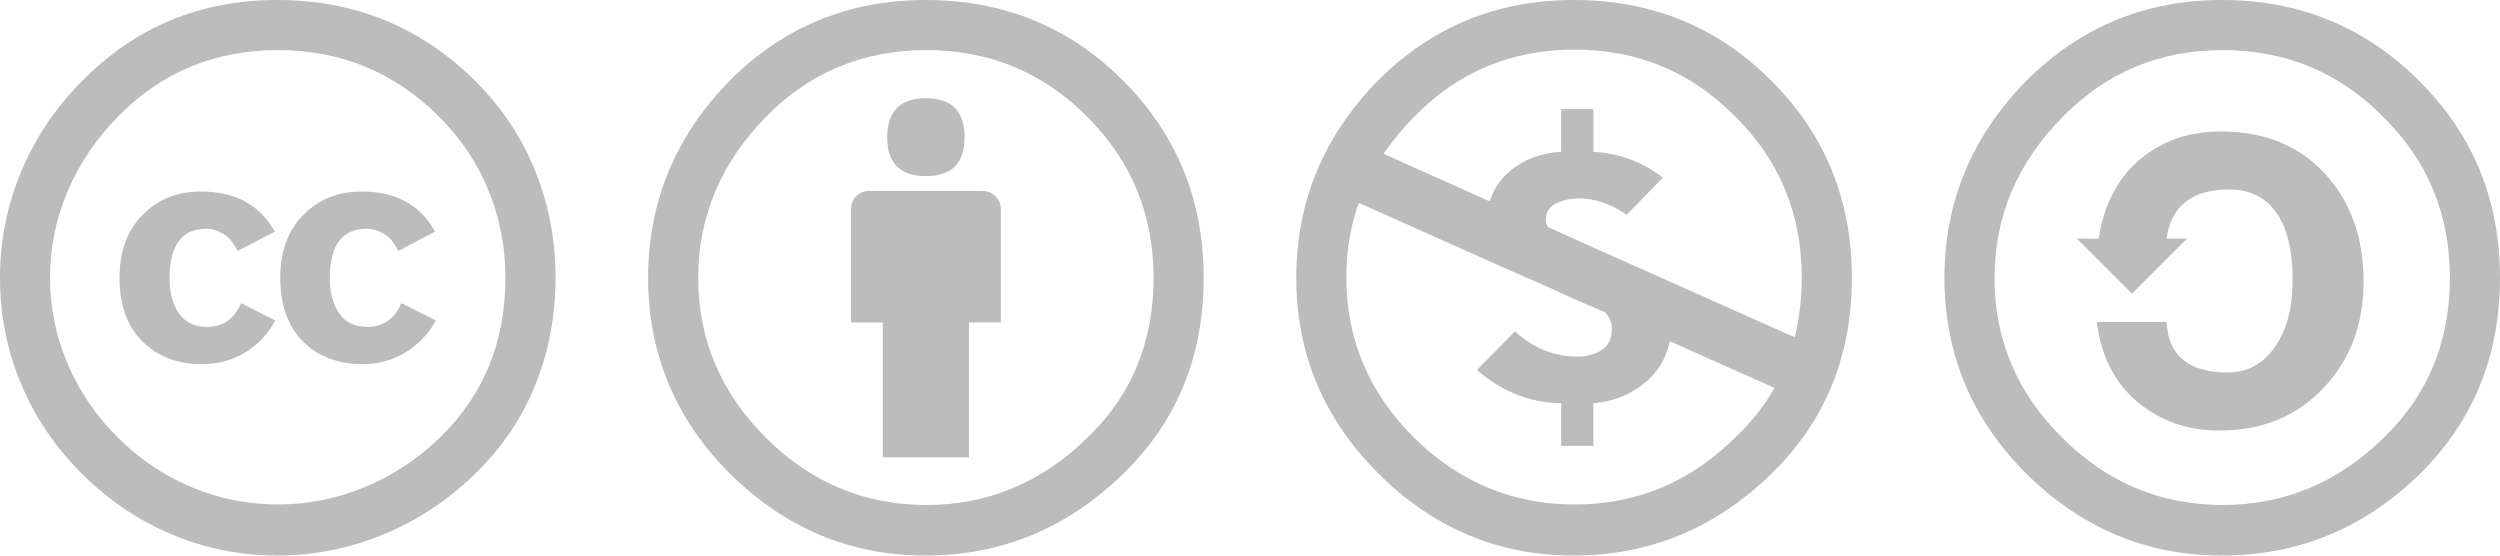
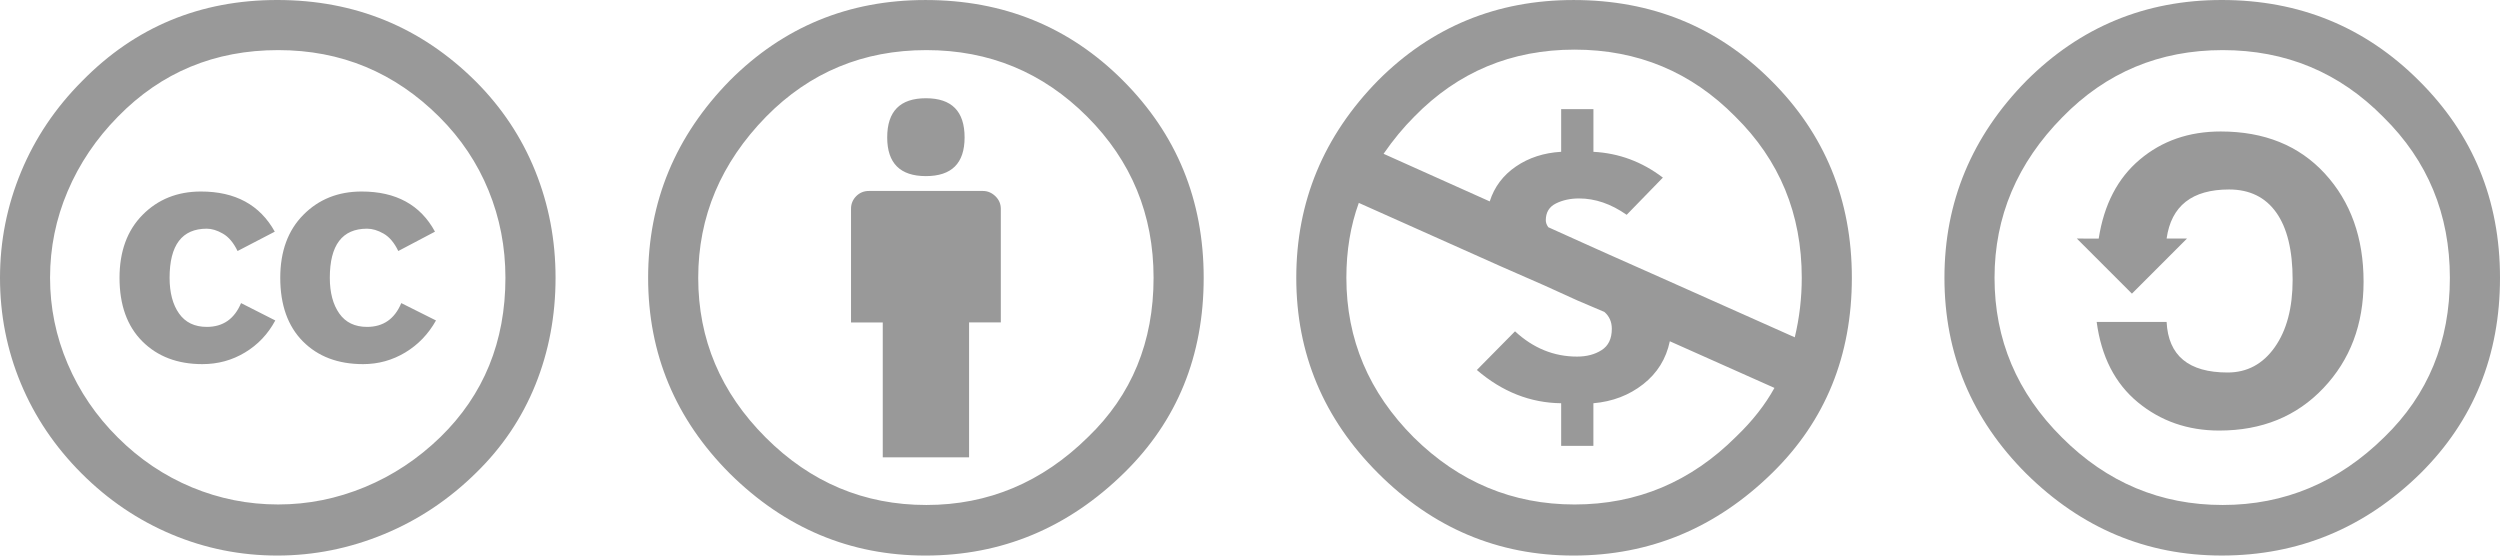
<svg xmlns="http://www.w3.org/2000/svg" version="1.1" id="svg2759" x="0px" y="0px" width="135px" height="30px" viewBox="0 0 135 30" enable-background="new 0 0 135 30" xml:space="preserve">
-   <path fill="#BCBCBC" d="M14.972,0c4.195,0,7.769,1.465,10.715,4.393c1.409,1.411,2.481,3.022,3.213,4.834  C29.632,11.04,30,12.963,30,14.999c0,2.054-0.363,3.978-1.085,5.771c-0.725,1.796-1.791,3.382-3.201,4.757  c-1.464,1.444-3.124,2.553-4.98,3.319C18.876,29.613,16.954,30,14.974,30c-1.982,0-3.881-0.379-5.692-1.139  c-1.812-0.759-3.438-1.857-4.875-3.294c-1.438-1.438-2.531-3.059-3.281-4.862C0.375,18.902,0,17,0,15  c0-1.982,0.379-3.888,1.138-5.719C1.897,7.45,3,5.812,4.446,4.366C7.302,1.457,10.812,0,14.972,0z M15.024,2.706  c-3.428,0-6.312,1.197-8.651,3.589c-1.179,1.196-2.085,2.54-2.719,4.031C3.019,11.816,2.703,13.375,2.703,15  c0,1.607,0.315,3.157,0.951,4.646c0.634,1.49,1.54,2.822,2.719,3.99c1.178,1.171,2.508,2.062,3.992,2.681  c1.48,0.614,3.034,0.924,4.659,0.924c1.607,0,3.164-0.312,4.676-0.938c1.51-0.625,2.869-1.524,4.085-2.704  c2.339-2.285,3.508-5.15,3.508-8.599c0-1.661-0.304-3.232-0.911-4.714c-0.605-1.482-1.49-2.804-2.65-3.964  C21.319,3.912,18.419,2.706,15.024,2.706z M14.838,12.51l-2.01,1.045c-0.215-0.445-0.478-0.759-0.79-0.938  c-0.312-0.18-0.604-0.268-0.871-0.268c-1.338,0-2.009,0.883-2.009,2.651c0,0.803,0.17,1.446,0.509,1.928  c0.34,0.482,0.84,0.724,1.5,0.724c0.876,0,1.491-0.428,1.85-1.285l1.849,0.938c-0.394,0.732-0.938,1.31-1.636,1.729  c-0.694,0.42-1.463,0.629-2.303,0.629c-1.339,0-2.42-0.41-3.242-1.231c-0.82-0.82-1.231-1.965-1.231-3.429  c0-1.429,0.416-2.562,1.246-3.401s1.879-1.26,3.147-1.26C12.704,10.34,14.034,11.062,14.838,12.51z M23.489,12.51l-1.982,1.045  c-0.214-0.445-0.478-0.759-0.79-0.938c-0.312-0.18-0.612-0.268-0.896-0.268c-1.339,0-2.011,0.883-2.011,2.651  c0,0.803,0.172,1.446,0.511,1.928c0.339,0.482,0.838,0.724,1.5,0.724c0.875,0,1.491-0.428,1.848-1.285l1.875,0.938  c-0.41,0.732-0.964,1.31-1.66,1.729s-1.455,0.629-2.276,0.629c-1.356,0-2.44-0.41-3.254-1.231c-0.812-0.82-1.22-1.965-1.22-3.429  c0-1.429,0.415-2.562,1.246-3.401c0.83-0.84,1.879-1.26,3.146-1.26C21.382,10.34,22.704,11.062,23.489,12.51z" />
-   <path fill="#BCBCBC" d="M49.974,0.001c4.213,0,7.767,1.446,10.659,4.339c2.91,2.911,4.366,6.465,4.366,10.661  c0,4.214-1.43,7.723-4.287,10.526C57.677,28.509,54.097,30,49.974,30c-4.056,0-7.572-1.473-10.555-4.42  c-2.945-2.947-4.42-6.473-4.42-10.579s1.475-7.66,4.42-10.66C42.312,1.447,45.829,0.001,49.974,0.001z M50.024,2.706  c-3.409,0-6.293,1.197-8.65,3.59c-2.447,2.5-3.67,5.402-3.67,8.705c0,3.321,1.214,6.196,3.643,8.624  c2.428,2.43,5.321,3.644,8.678,3.644c3.341,0,6.252-1.224,8.732-3.671c2.357-2.268,3.536-5.133,3.536-8.598  c0-3.41-1.196-6.312-3.589-8.705S53.419,2.706,50.024,2.706z M54.044,11.277v6.133H52.33v7.285h-4.661v-7.283h-1.714v-6.135  c0-0.269,0.094-0.495,0.28-0.684c0.188-0.188,0.416-0.281,0.684-0.281h6.161c0.25,0,0.474,0.095,0.669,0.281  C53.945,10.782,54.044,11.01,54.044,11.277z M47.909,7.421c0-1.41,0.695-2.116,2.09-2.116s2.089,0.705,2.089,2.116  c0,1.394-0.696,2.089-2.089,2.089S47.909,8.812,47.909,7.421z" />
-   <path fill="#BCBCBC" d="M84.973,0.001c4.213,0,7.768,1.446,10.66,4.339C98.543,7.232,100,10.786,100,15.001  c0,4.214-1.43,7.723-4.287,10.526C92.678,28.509,89.098,30,84.973,30c-4.07,0-7.59-1.481-10.553-4.445  c-2.947-2.946-4.421-6.465-4.421-10.554c0-4.106,1.474-7.661,4.421-10.661C77.311,1.447,80.83,0.001,84.973,0.001z M73.375,10.956  c-0.447,1.231-0.671,2.581-0.671,4.045c0,3.321,1.214,6.196,3.644,8.624c2.445,2.412,5.338,3.617,8.678,3.617  c3.377,0,6.285-1.224,8.732-3.67c0.875-0.841,1.562-1.716,2.062-2.625l-5.65-2.519c-0.197,0.945-0.676,1.72-1.434,2.316  c-0.762,0.598-1.656,0.941-2.693,1.031v2.303h-1.74v-2.303c-1.66-0.019-3.18-0.615-4.553-1.796l2.061-2.088  c0.982,0.91,2.1,1.365,3.35,1.365c0.518,0,0.961-0.115,1.326-0.35c0.365-0.23,0.551-0.614,0.551-1.15  c0-0.377-0.135-0.68-0.402-0.912l-1.447-0.615l-1.768-0.804l-2.383-1.045L73.375,10.956z M85.025,2.68  c-3.41,0-6.295,1.205-8.65,3.615c-0.59,0.59-1.145,1.26-1.662,2.01l5.732,2.571c0.25-0.786,0.725-1.415,1.42-1.889  s1.51-0.736,2.438-0.79V5.893h1.742v2.305c1.375,0.072,2.625,0.535,3.75,1.393L87.84,11.6c-0.842-0.59-1.697-0.884-2.572-0.884  c-0.465,0-0.879,0.089-1.244,0.269c-0.365,0.179-0.551,0.481-0.551,0.91c0,0.125,0.045,0.25,0.135,0.375l1.9,0.857l1.312,0.589  l2.41,1.071l7.688,3.428c0.252-1.053,0.377-2.125,0.377-3.214c0-3.446-1.197-6.348-3.59-8.706  C91.33,3.885,88.436,2.68,85.025,2.68z" />
-   <path fill="#BCBCBC" d="M119.973,0c4.195,0,7.75,1.456,10.66,4.366C133.543,7.26,135,10.804,135,15c0,4.197-1.43,7.714-4.287,10.554  c-3.018,2.963-6.598,4.445-10.74,4.445c-4.055,0-7.57-1.473-10.553-4.42C106.473,22.634,105,19.107,105,15  c0-4.089,1.473-7.633,4.42-10.633C112.33,1.456,115.848,0,119.973,0z M120.025,2.706c-3.41,0-6.295,1.206-8.65,3.617  c-2.447,2.481-3.67,5.375-3.67,8.678c0,3.339,1.213,6.214,3.643,8.625c2.428,2.43,5.32,3.643,8.678,3.643  c3.34,0,6.252-1.223,8.732-3.668c2.357-2.287,3.535-5.151,3.535-8.599c0-3.428-1.195-6.321-3.588-8.678  C126.33,3.911,123.436,2.706,120.025,2.706z M113.33,12.884c0.285-1.84,1.025-3.264,2.223-4.271c1.197-1.009,2.65-1.513,4.365-1.513  c2.355,0,4.232,0.758,5.625,2.275s2.09,3.464,2.09,5.839c0,2.304-0.723,4.22-2.17,5.745c-1.447,1.527-3.32,2.291-5.625,2.291  c-1.697,0-3.16-0.51-4.395-1.527c-1.232-1.017-1.973-2.465-2.223-4.34h3.777c0.09,1.822,1.188,2.732,3.295,2.732  c1.053,0,1.902-0.455,2.545-1.365s0.965-2.125,0.965-3.643c0-1.59-0.295-2.8-0.883-3.629c-0.59-0.83-1.439-1.246-2.547-1.246  c-2,0-3.125,0.883-3.375,2.65h1.1l-2.973,2.975l-2.975-2.975L113.33,12.884L113.33,12.884z" />
+   <path fill="#999999" d="M14.972,0c4.195,0,7.769,1.465,10.715,4.393c1.409,1.411,2.481,3.022,3.213,4.834  C29.632,11.04,30,12.963,30,14.999c0,2.054-0.363,3.978-1.085,5.771c-0.725,1.796-1.791,3.382-3.201,4.757  c-1.464,1.444-3.124,2.553-4.98,3.319C18.876,29.613,16.954,30,14.974,30c-1.982,0-3.881-0.379-5.692-1.139  c-1.812-0.759-3.438-1.857-4.875-3.294c-1.438-1.438-2.531-3.059-3.281-4.862C0.375,18.902,0,17,0,15  c0-1.982,0.379-3.888,1.138-5.719C1.897,7.45,3,5.812,4.446,4.366C7.302,1.457,10.812,0,14.972,0z M15.024,2.706  c-3.428,0-6.312,1.197-8.651,3.589c-1.179,1.196-2.085,2.54-2.719,4.031C3.019,11.816,2.703,13.375,2.703,15  c0,1.607,0.315,3.157,0.951,4.646c0.634,1.49,1.54,2.822,2.719,3.99c1.178,1.171,2.508,2.062,3.992,2.681  c1.48,0.614,3.034,0.924,4.659,0.924c1.607,0,3.164-0.312,4.676-0.938c1.51-0.625,2.869-1.524,4.085-2.704  c2.339-2.285,3.508-5.15,3.508-8.599c0-1.661-0.304-3.232-0.911-4.714c-0.605-1.482-1.49-2.804-2.65-3.964  C21.319,3.912,18.419,2.706,15.024,2.706z M14.838,12.51l-2.01,1.045c-0.215-0.445-0.478-0.759-0.79-0.938  c-0.312-0.18-0.604-0.268-0.871-0.268c-1.338,0-2.009,0.883-2.009,2.651c0,0.803,0.17,1.446,0.509,1.928  c0.34,0.482,0.84,0.724,1.5,0.724c0.876,0,1.491-0.428,1.85-1.285l1.849,0.938c-0.394,0.732-0.938,1.31-1.636,1.729  c-0.694,0.42-1.463,0.629-2.303,0.629c-1.339,0-2.42-0.41-3.242-1.231c-0.82-0.82-1.231-1.965-1.231-3.429  c0-1.429,0.416-2.562,1.246-3.401s1.879-1.26,3.147-1.26C12.704,10.34,14.034,11.062,14.838,12.51z M23.489,12.51l-1.982,1.045  c-0.214-0.445-0.478-0.759-0.79-0.938c-0.312-0.18-0.612-0.268-0.896-0.268c-1.339,0-2.011,0.883-2.011,2.651  c0,0.803,0.172,1.446,0.511,1.928c0.339,0.482,0.838,0.724,1.5,0.724c0.875,0,1.491-0.428,1.848-1.285l1.875,0.938  c-0.41,0.732-0.964,1.31-1.66,1.729s-1.455,0.629-2.276,0.629c-1.356,0-2.44-0.41-3.254-1.231c-0.812-0.82-1.22-1.965-1.22-3.429  c0-1.429,0.415-2.562,1.246-3.401c0.83-0.84,1.879-1.26,3.146-1.26C21.382,10.34,22.704,11.062,23.489,12.51z" />
+   <path fill="#999999" d="M49.974,0.001c4.213,0,7.767,1.446,10.659,4.339c2.91,2.911,4.366,6.465,4.366,10.661  c0,4.214-1.43,7.723-4.287,10.526C57.677,28.509,54.097,30,49.974,30c-4.056,0-7.572-1.473-10.555-4.42  c-2.945-2.947-4.42-6.473-4.42-10.579s1.475-7.66,4.42-10.66C42.312,1.447,45.829,0.001,49.974,0.001z M50.024,2.706  c-3.409,0-6.293,1.197-8.65,3.59c-2.447,2.5-3.67,5.402-3.67,8.705c0,3.321,1.214,6.196,3.643,8.624  c2.428,2.43,5.321,3.644,8.678,3.644c3.341,0,6.252-1.224,8.732-3.671c2.357-2.268,3.536-5.133,3.536-8.598  c0-3.41-1.196-6.312-3.589-8.705S53.419,2.706,50.024,2.706z M54.044,11.277v6.133H52.33v7.285h-4.661v-7.283h-1.714v-6.135  c0-0.269,0.094-0.495,0.28-0.684c0.188-0.188,0.416-0.281,0.684-0.281h6.161c0.25,0,0.474,0.095,0.669,0.281  C53.945,10.782,54.044,11.01,54.044,11.277z M47.909,7.421c0-1.41,0.695-2.116,2.09-2.116s2.089,0.705,2.089,2.116  c0,1.394-0.696,2.089-2.089,2.089S47.909,8.812,47.909,7.421z" />
+   <path fill="#999999" d="M84.973,0.001c4.213,0,7.768,1.446,10.66,4.339C98.543,7.232,100,10.786,100,15.001  c0,4.214-1.43,7.723-4.287,10.526C92.678,28.509,89.098,30,84.973,30c-4.07,0-7.59-1.481-10.553-4.445  c-2.947-2.946-4.421-6.465-4.421-10.554c0-4.106,1.474-7.661,4.421-10.661C77.311,1.447,80.83,0.001,84.973,0.001z M73.375,10.956  c-0.447,1.231-0.671,2.581-0.671,4.045c0,3.321,1.214,6.196,3.644,8.624c2.445,2.412,5.338,3.617,8.678,3.617  c3.377,0,6.285-1.224,8.732-3.67c0.875-0.841,1.562-1.716,2.062-2.625l-5.65-2.519c-0.197,0.945-0.676,1.72-1.434,2.316  c-0.762,0.598-1.656,0.941-2.693,1.031v2.303h-1.74v-2.303c-1.66-0.019-3.18-0.615-4.553-1.796l2.061-2.088  c0.982,0.91,2.1,1.365,3.35,1.365c0.518,0,0.961-0.115,1.326-0.35c0.365-0.23,0.551-0.614,0.551-1.15  c0-0.377-0.135-0.68-0.402-0.912l-1.447-0.615l-1.768-0.804l-2.383-1.045L73.375,10.956z M85.025,2.68  c-3.41,0-6.295,1.205-8.65,3.615c-0.59,0.59-1.145,1.26-1.662,2.01l5.732,2.571c0.25-0.786,0.725-1.415,1.42-1.889  s1.51-0.736,2.438-0.79V5.893h1.742v2.305c1.375,0.072,2.625,0.535,3.75,1.393L87.84,11.6c-0.842-0.59-1.697-0.884-2.572-0.884  c-0.465,0-0.879,0.089-1.244,0.269c-0.365,0.179-0.551,0.481-0.551,0.91c0,0.125,0.045,0.25,0.135,0.375l1.9,0.857l1.312,0.589  l2.41,1.071l7.688,3.428c0.252-1.053,0.377-2.125,0.377-3.214c0-3.446-1.197-6.348-3.59-8.706  C91.33,3.885,88.436,2.68,85.025,2.68z" />
+   <path fill="#999999" d="M119.973,0c4.195,0,7.75,1.456,10.66,4.366C133.543,7.26,135,10.804,135,15c0,4.197-1.43,7.714-4.287,10.554  c-3.018,2.963-6.598,4.445-10.74,4.445c-4.055,0-7.57-1.473-10.553-4.42C106.473,22.634,105,19.107,105,15  c0-4.089,1.473-7.633,4.42-10.633C112.33,1.456,115.848,0,119.973,0z M120.025,2.706c-3.41,0-6.295,1.206-8.65,3.617  c-2.447,2.481-3.67,5.375-3.67,8.678c0,3.339,1.213,6.214,3.643,8.625c2.428,2.43,5.32,3.643,8.678,3.643  c3.34,0,6.252-1.223,8.732-3.668c2.357-2.287,3.535-5.151,3.535-8.599c0-3.428-1.195-6.321-3.588-8.678  C126.33,3.911,123.436,2.706,120.025,2.706z M113.33,12.884c0.285-1.84,1.025-3.264,2.223-4.271c1.197-1.009,2.65-1.513,4.365-1.513  c2.355,0,4.232,0.758,5.625,2.275s2.09,3.464,2.09,5.839c0,2.304-0.723,4.22-2.17,5.745c-1.447,1.527-3.32,2.291-5.625,2.291  c-1.697,0-3.16-0.51-4.395-1.527c-1.232-1.017-1.973-2.465-2.223-4.34h3.777c0.09,1.822,1.188,2.732,3.295,2.732  c1.053,0,1.902-0.455,2.545-1.365s0.965-2.125,0.965-3.643c0-1.59-0.295-2.8-0.883-3.629c-0.59-0.83-1.439-1.246-2.547-1.246  c-2,0-3.125,0.883-3.375,2.65h1.1l-2.973,2.975l-2.975-2.975L113.33,12.884L113.33,12.884z" />
</svg>
